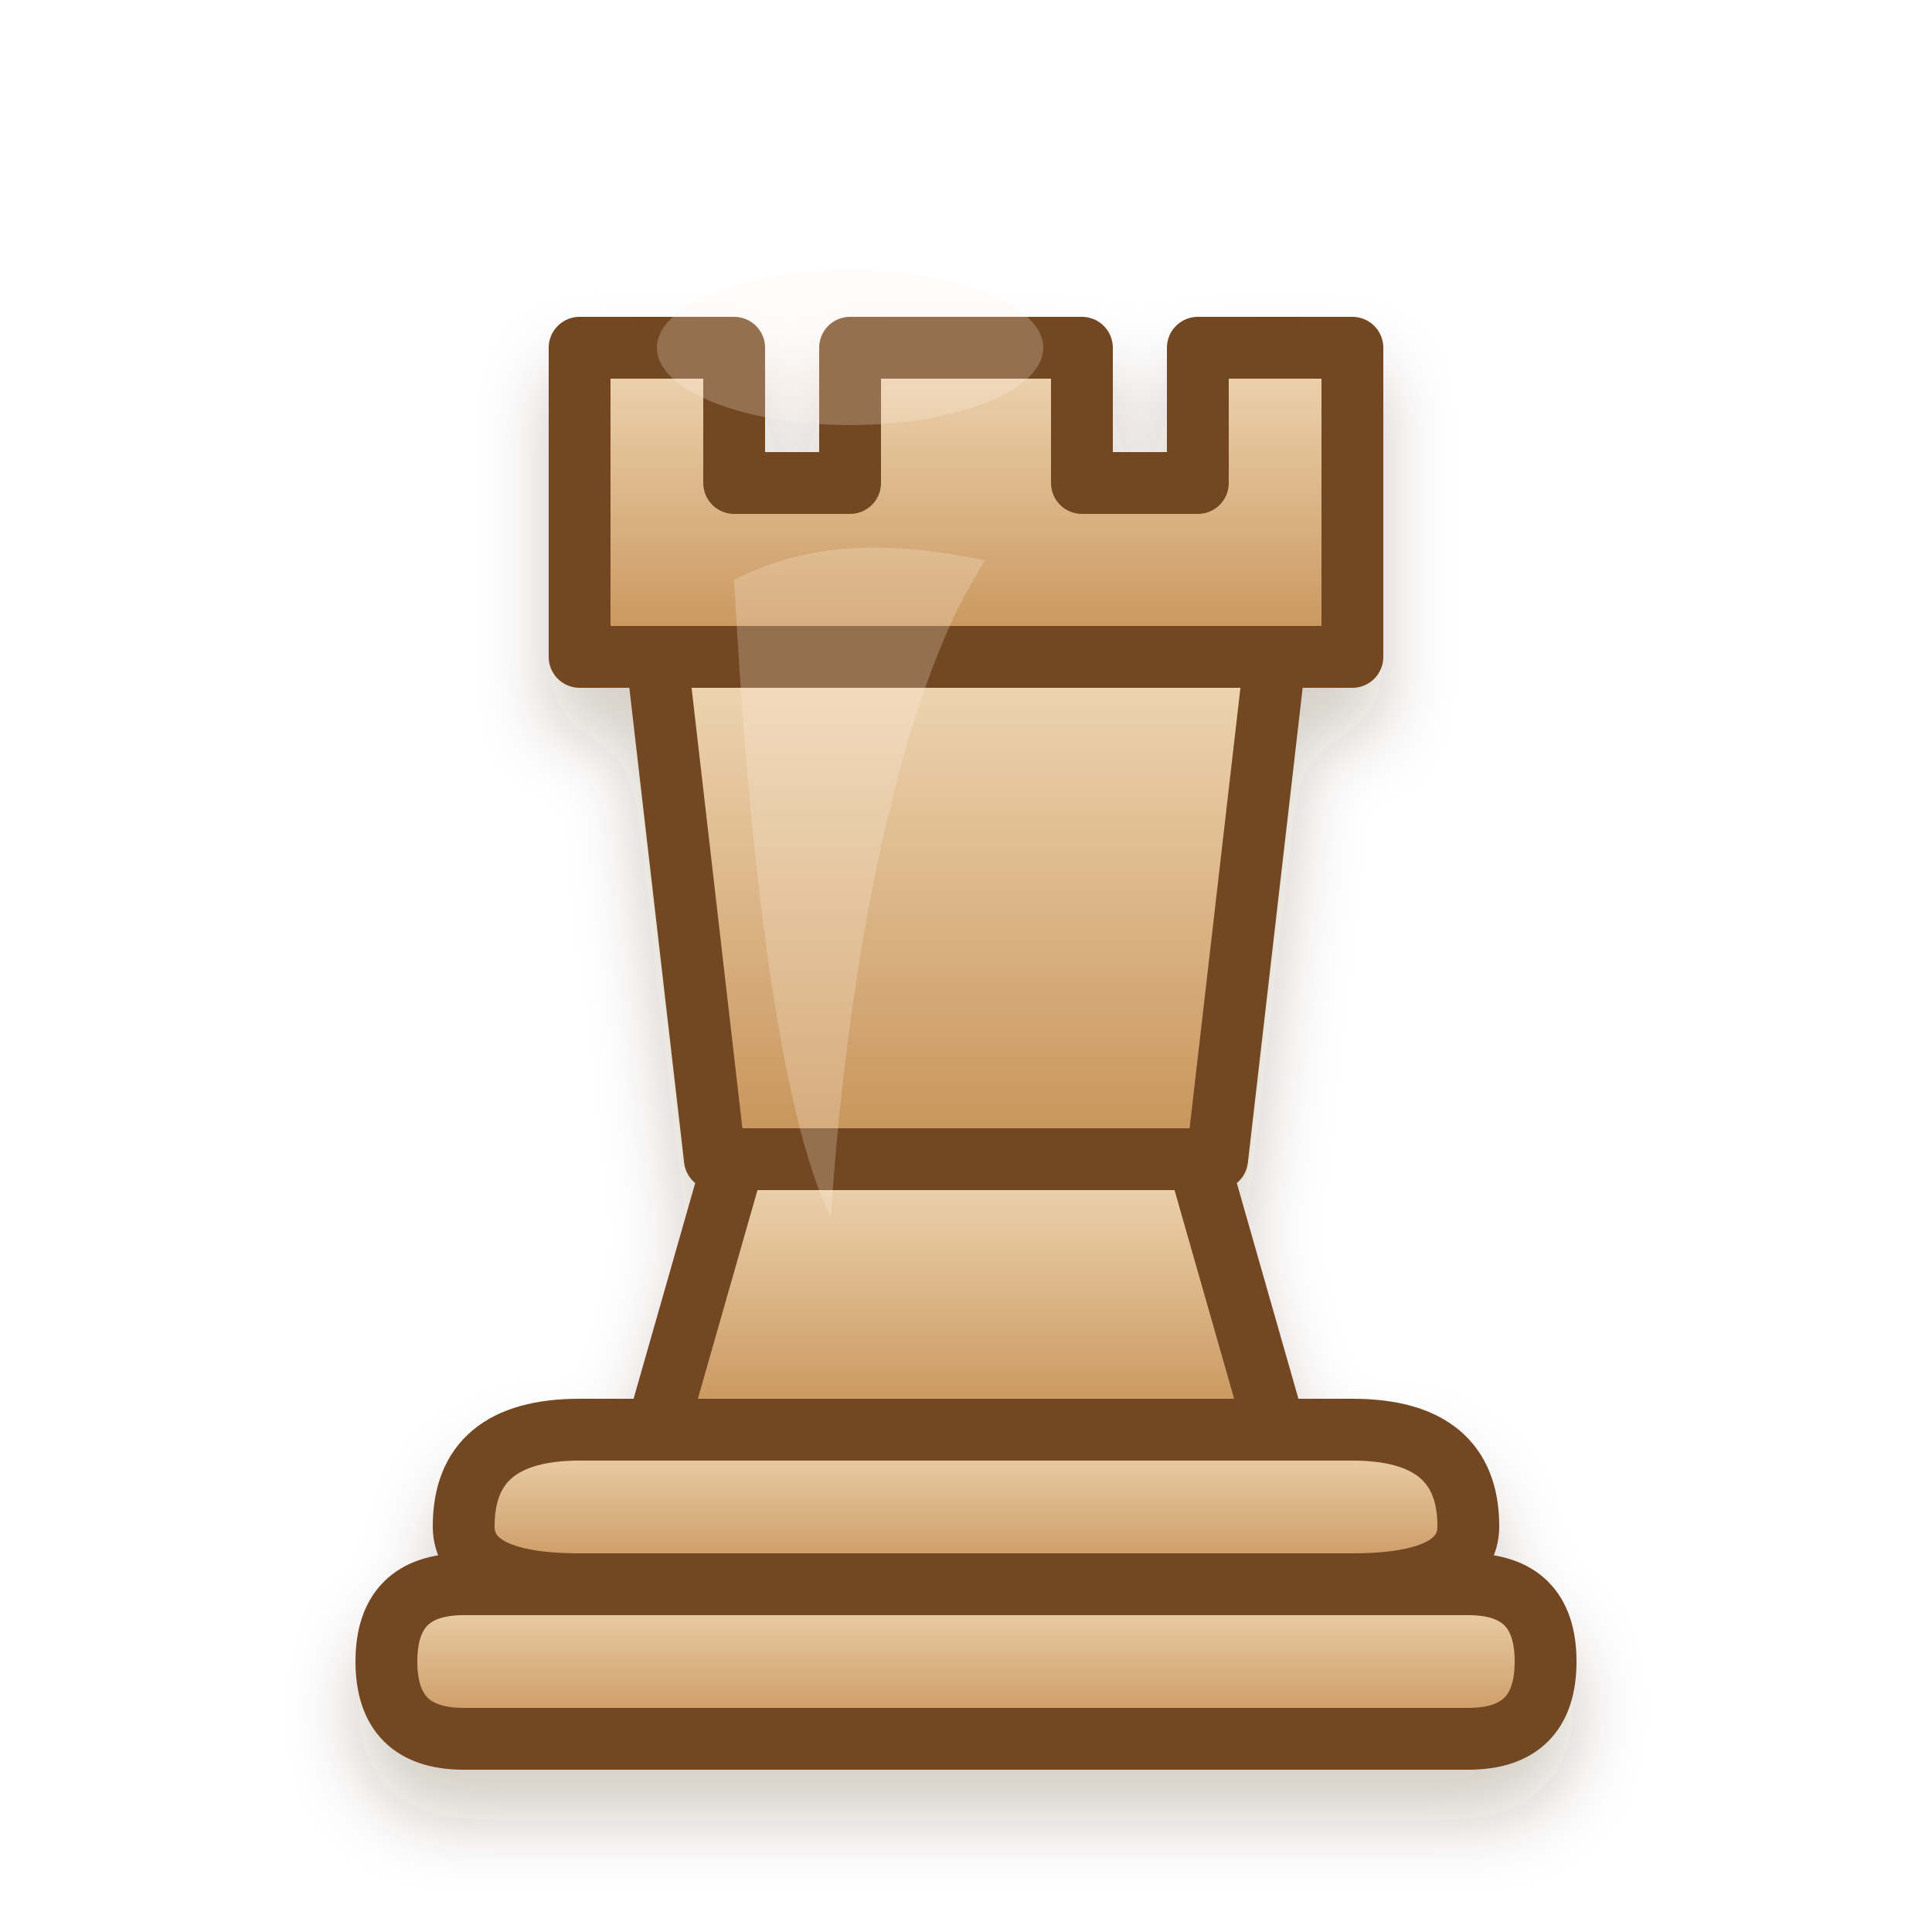
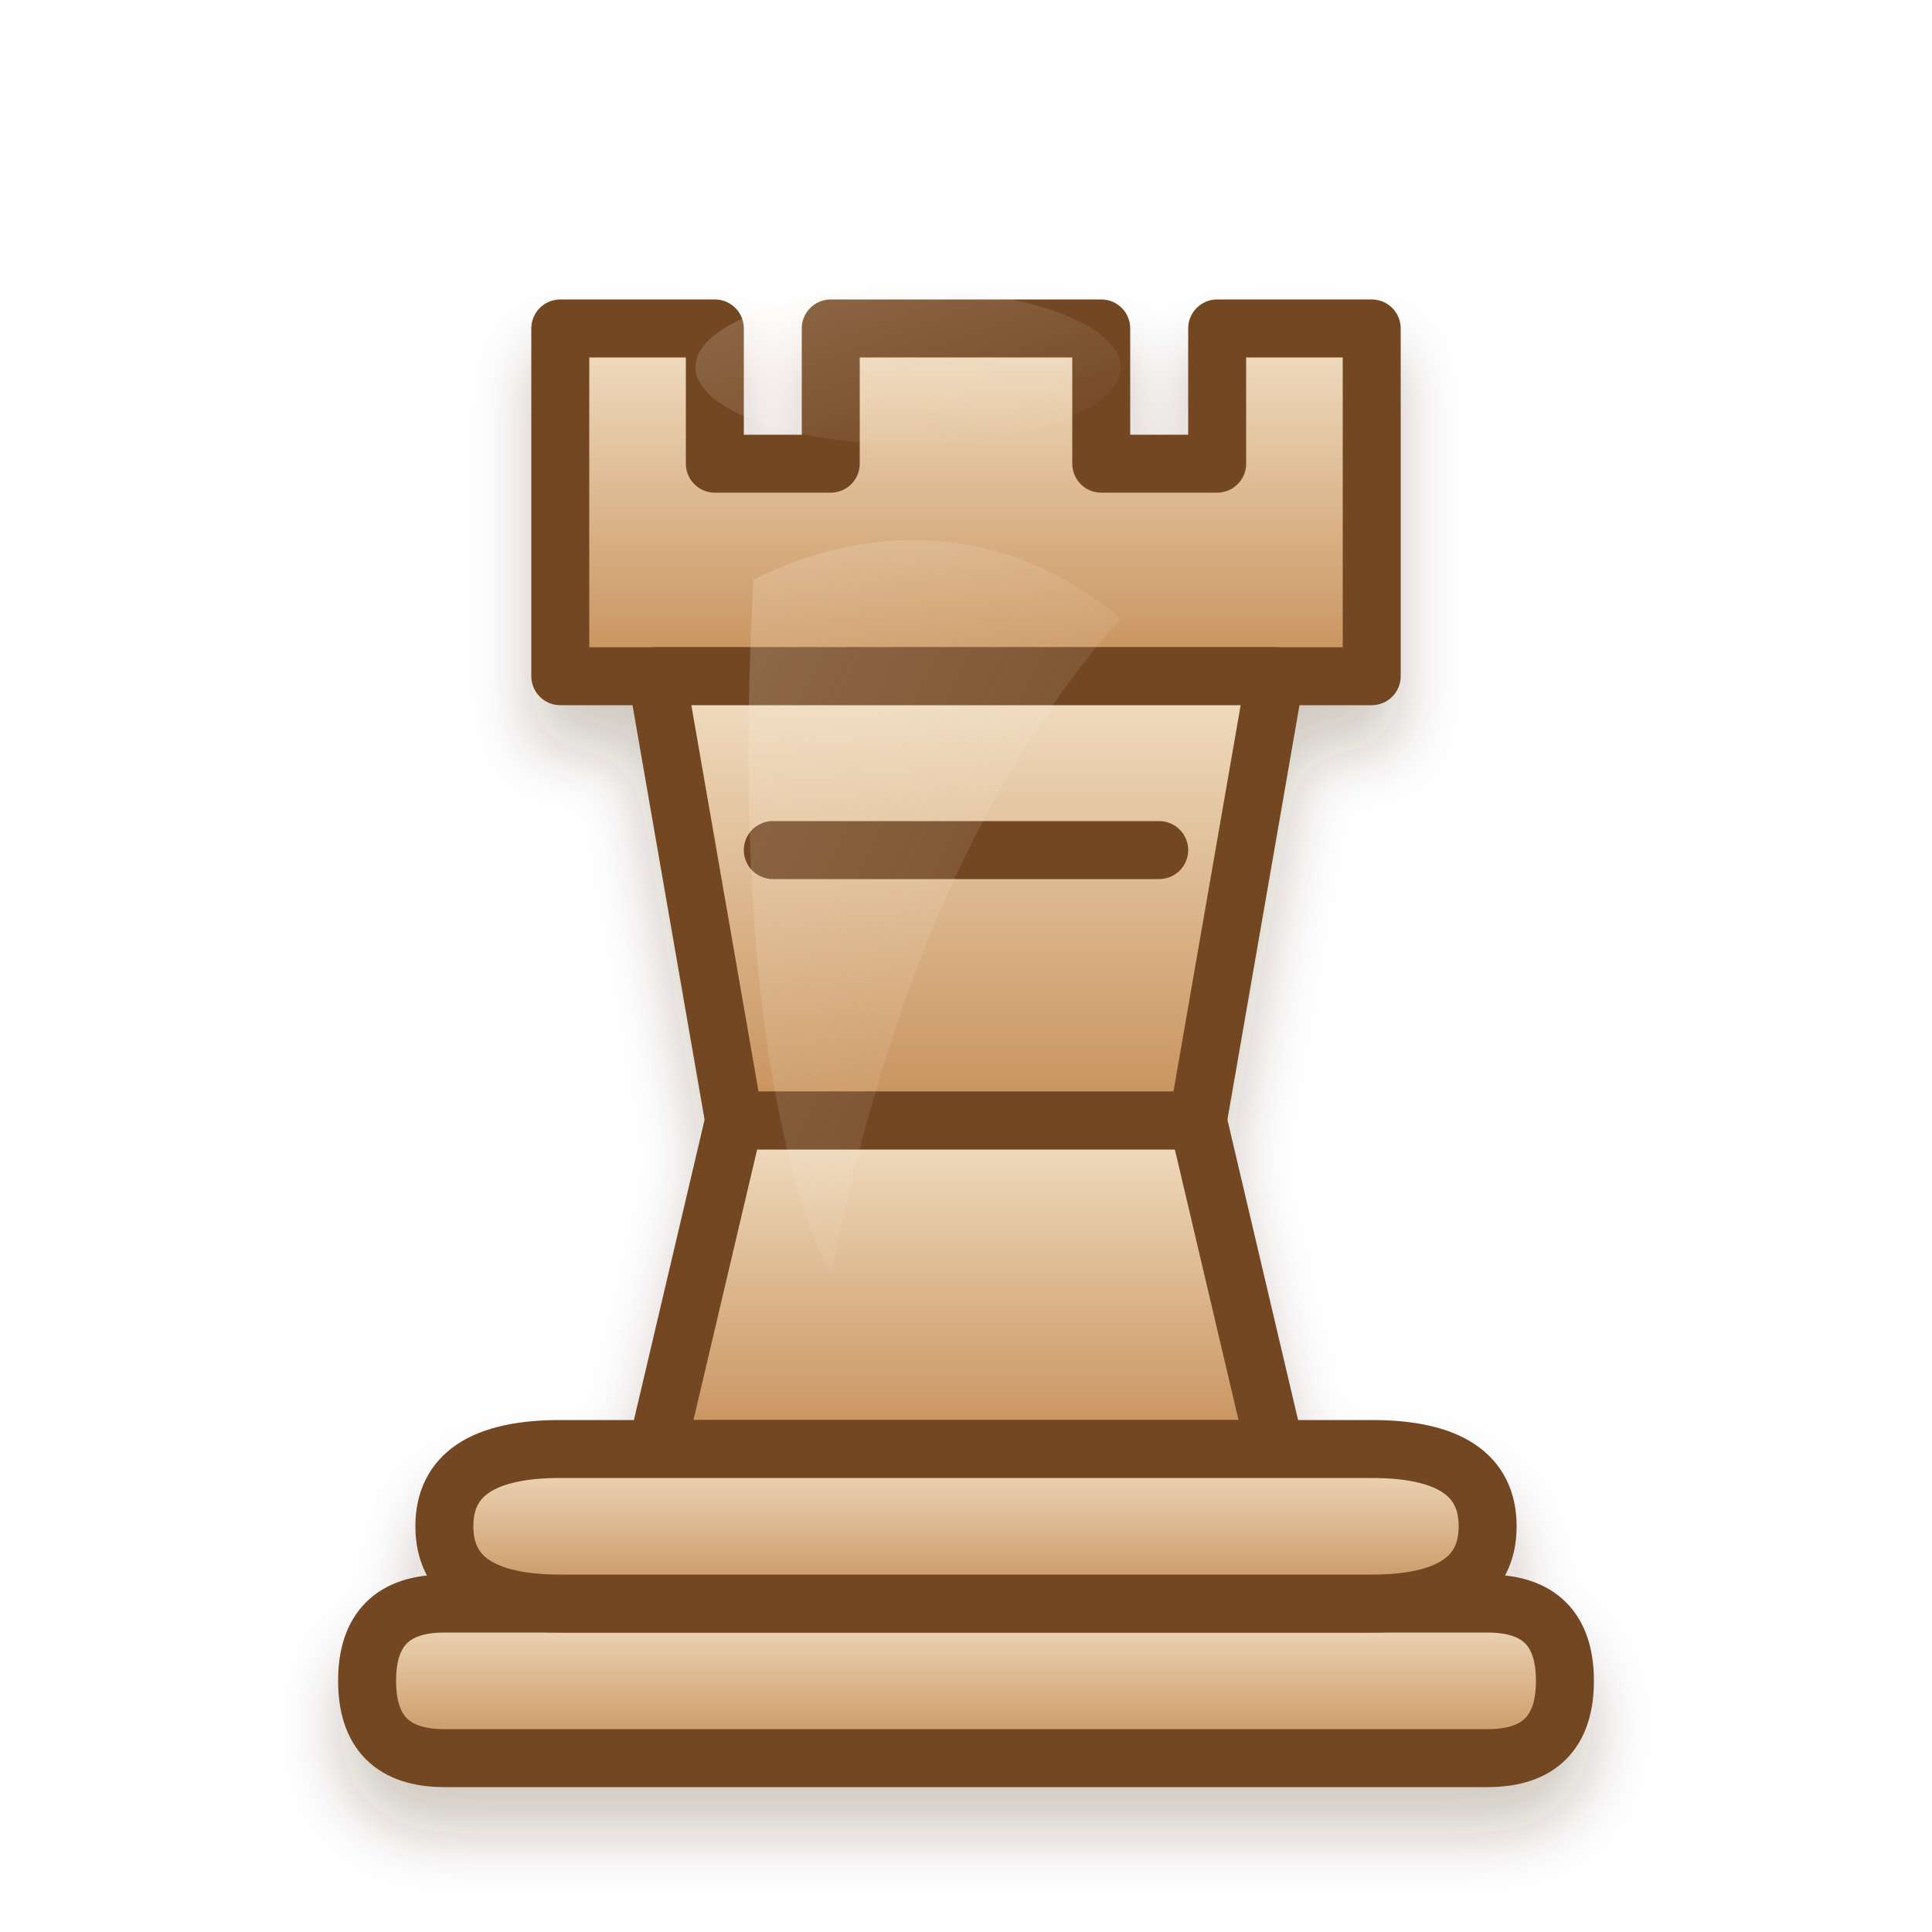
- <svg xmlns="http://www.w3.org/2000/svg" viewBox="0 0 100 100" role="img" aria-label="r">
+ <svg xmlns="http://www.w3.org/2000/svg" viewBox="0 0 100 100" aria-label="wr">
  <defs>
    <linearGradient id="g" x1="0" y1="0" x2="0" y2="1">
-       <stop offset="0%" stop-color="#efd7b5" />
-       <stop offset="100%" stop-color="#c79257" />
+       <stop offset="0%" stop-color="#f1dfc4" />
+       <stop offset="100%" stop-color="#c79059" />
    </linearGradient>
-     <filter id="shadow" x="-20%" y="-20%" width="140%" height="160%">
-       <feDropShadow dx="0" dy="2.6" stdDeviation="1.8" flood-color="rgba(72,34,12,.22)" />
+     <linearGradient id="g2" x1="0" y1="0" x2="1" y2="1">
+       <stop offset="0%" stop-color="#fff2e1" stop-opacity=".92" />
+       <stop offset="100%" stop-color="#fff2e1" stop-opacity="0" />
+     </linearGradient>
+     <filter id="s" x="-20%" y="-20%" width="140%" height="160%">
+       <feDropShadow dx="0" dy="2.4" stdDeviation="1.6" flood-color="rgba(63,35,12,.24)" />
    </filter>
  </defs>
-   <g filter="url(#shadow)" fill="url(#g)" stroke="#734723" stroke-width="3.2" stroke-linecap="round" stroke-linejoin="round">
-     <path d="M30 18 H38 V25 H44 V18 H56 V25 H62 V18 H70 V34 H30 Z" />
-     <path d="M34 34 H66 L63 60 H37 Z" />
-     <path d="M38 60 H62 L66 74 H34 Z" />
-     <path d="M24 82 H76 Q80 82 80 86 Q80 90 76 90 H24 Q20 90 20 86 Q20 82 24 82 Z" />
-     <path d="M30 74 H70 Q76 74 76 79 Q76 82 70 82 H30 Q24 82 24 79 Q24 74 30 74 Z" />
+   <g filter="url(#s)" fill="url(#g)" stroke="#724621" stroke-width="3" stroke-linecap="round" stroke-linejoin="round">
+     <path d="M29 17 H37 V24 H43 V17 H57 V24 H63 V17 H71 V35 H29 Z" />
+     <path d="M34 35 H66 L62 58 H38 Z" />
+     <path d="M38 58 H62 L66 75 H34 Z" />
+     <path d="M40 44 H60" fill="none" />
+     <path d="M23 83 H77 Q81 83 81 87 Q81 91 77 91 H23 Q19 91 19 87 Q19 83 23 83 Z" />
+     <path d="M29 75 H71 Q77 75 77 79 Q77 83 71 83 H29 Q23 83 23 79 Q23 75 29 75 Z" />
  </g>
-   <g opacity="0.24" fill="#fff3e4">
-     <ellipse cx="44" cy="18" rx="10" ry="4" />
-     <path d="M38 30 C42 28,46 28,51 29 C47 35,44 48,43 63 C41 59,39 49,38 30 Z" />
+   <g opacity=".23" fill="url(#g2)">
+     <ellipse cx="47" cy="19" rx="11" ry="4" />
+     <path d="M39 30 C45 27,52 27,58 32 C51 40,46 51,43 66 C40 60,38 48,39 30Z" />
  </g>
</svg>
